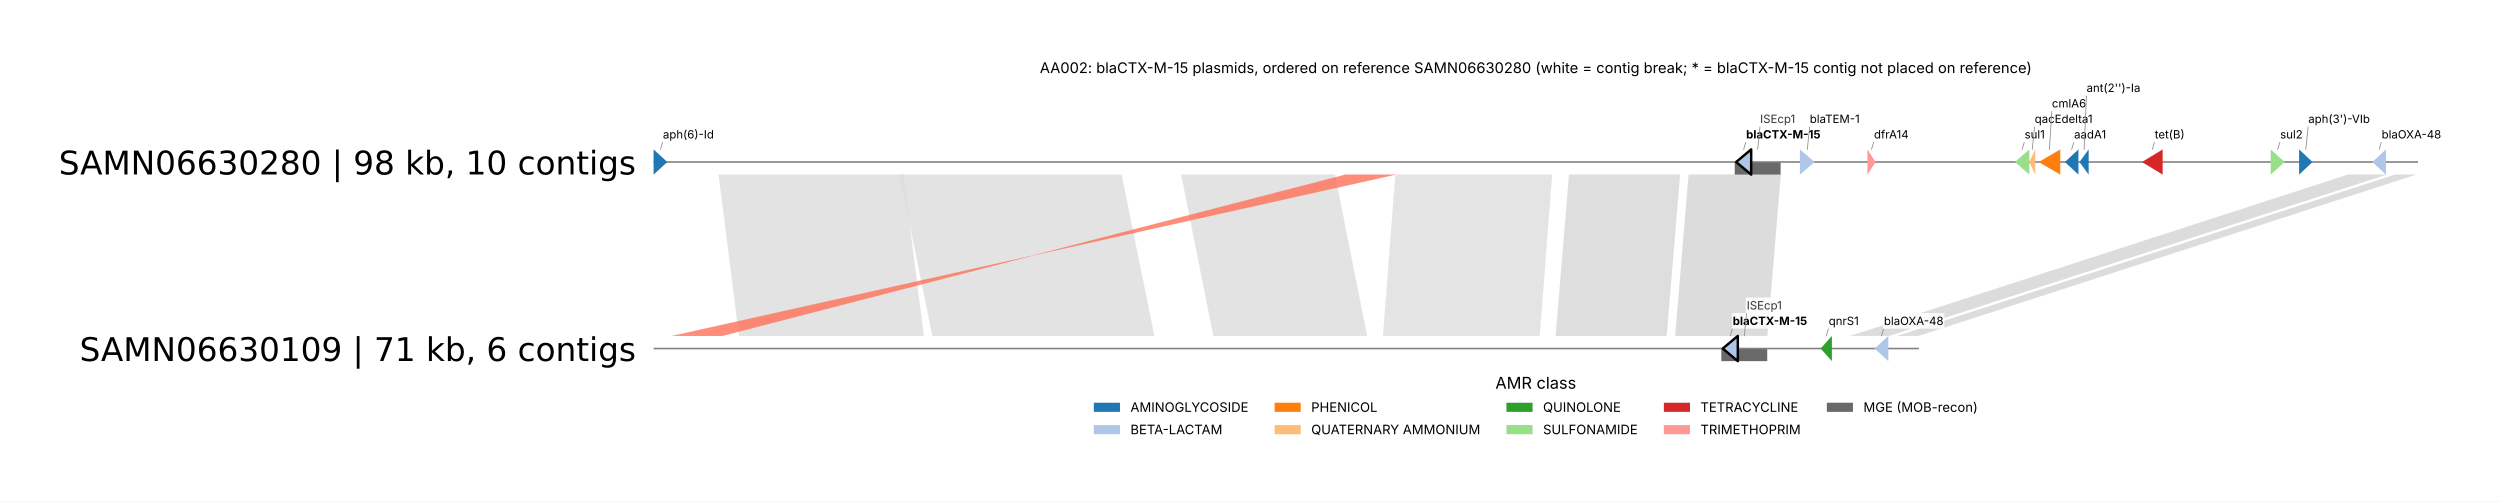
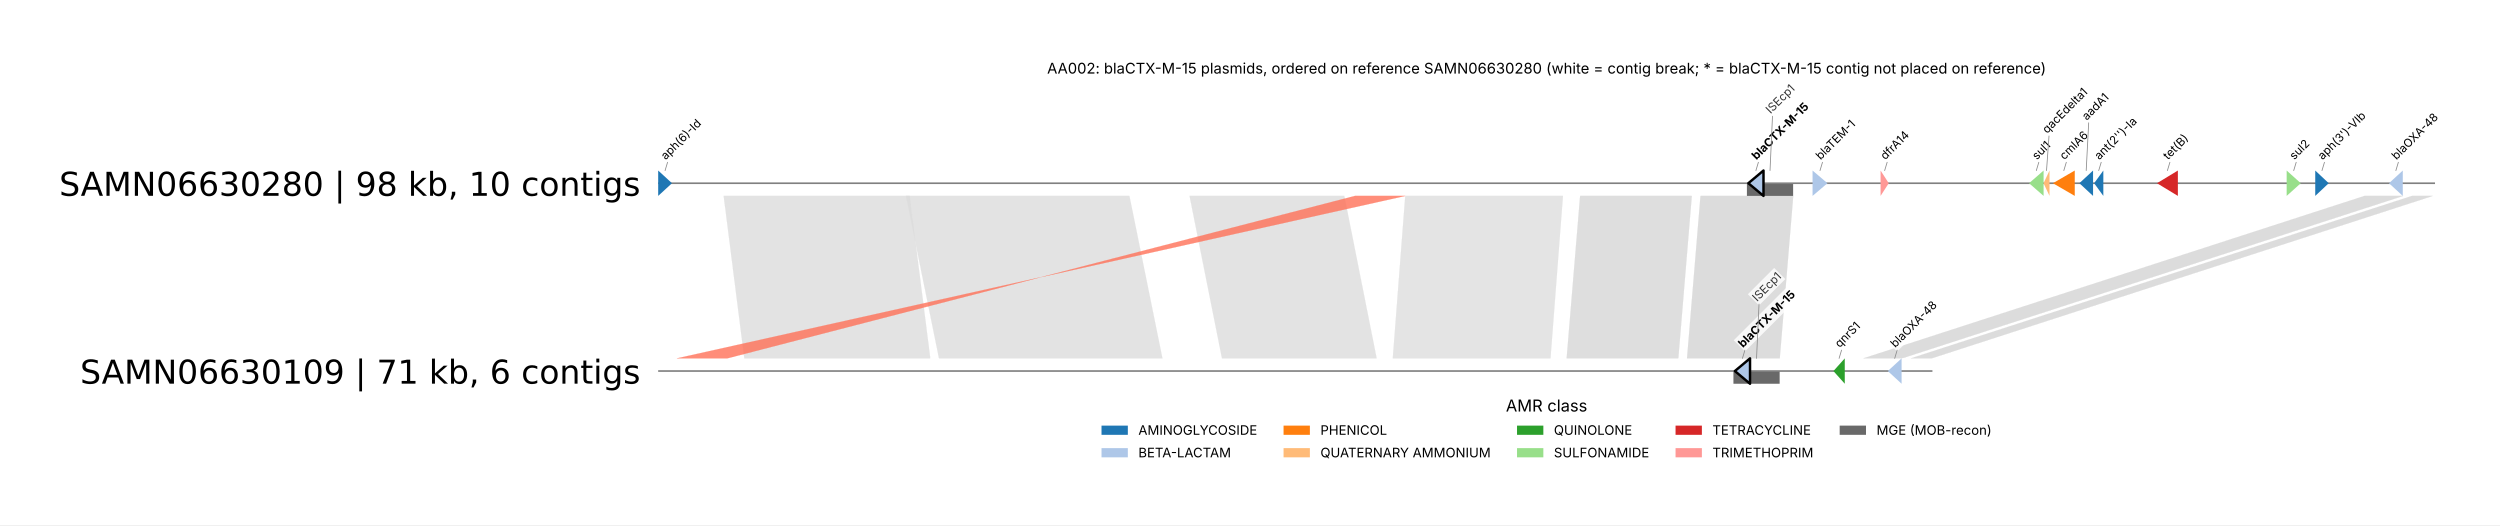
- <svg xmlns="http://www.w3.org/2000/svg" width="1530.222pt" height="306.91pt" viewBox="0 0 1530.222 306.91" version="1.1">
+ <svg xmlns="http://www.w3.org/2000/svg" width="1519.541pt" height="319.108pt" viewBox="0 0 1519.541 319.108" version="1.1">
  <defs>
    <style type="text/css">*{stroke-linejoin: round; stroke-linecap: butt}</style>
  </defs>
  <g id="figure_1">
    <g id="patch_1">
-       <path d="M 0 306.91  L 1530.222 306.91  L 1530.222 0  L 0 0  z " style="fill: #ffffff" />
+       <path d="M 0 319.108  L 1519.541 319.108  L 1519.541 0  L 0 0  z " style="fill: #ffffff" />
    </g>
    <g id="axes_1">
      <g id="patch_2">
-         <path d="M 400.044 205.623  L 1480.044 205.623  L 1480.044 106.88  L 400.044 106.88  L 400.044 205.623  z " style="fill: none" />
+         <path d="M 400.044 217.82  L 1480.044 217.82  L 1480.044 119.077  L 400.044 119.077  L 400.044 217.82  z " style="fill: none" />
      </g>
      <g id="PatchCollection_1">
-         <path d="M 570.735 205.623  L 706.532 205.623  L 686.474 106.88  L 550.646 106.88  L 570.735 205.623  " style="fill: #dcdcdc; fill-opacity: 0.8; stroke: #dcdcdc; stroke-opacity: 0.8; stroke-width: 0.1" />
-         <path d="M 452.407 205.623  L 565.441 205.623  L 552.897 106.88  L 439.863 106.88  L 452.407 205.623  " style="fill: #dcdcdc; fill-opacity: 0.8; stroke: #dcdcdc; stroke-opacity: 0.8; stroke-width: 0.1" />
-         <path d="M 846.555 205.623  L 942.406 205.623  L 949.983 106.88  L 854.143 106.88  L 846.555 205.623  " style="fill: #dddddd; fill-opacity: 0.8; stroke: #dddddd; stroke-opacity: 0.8; stroke-width: 0.1" />
-         <path d="M 742.737 205.623  L 836.749 205.623  L 817.092 106.88  L 723.028 106.88  L 742.737 205.623  " style="fill: #dcdcdc; fill-opacity: 0.8; stroke: #dcdcdc; stroke-opacity: 0.8; stroke-width: 0.1" />
-         <path d="M 952.234 205.623  L 1020.111 205.623  L 1028.301 106.88  L 960.424 106.88  L 952.234 205.623  " style="fill: #d5d5d5; fill-opacity: 0.8; stroke: #d5d5d5; stroke-opacity: 0.8; stroke-width: 0.1" />
-         <path d="M 1025.405 205.623  L 1081.764 205.623  L 1089.964 106.88  L 1033.595 106.88  L 1025.405 205.623  " style="fill: #d3d3d3; fill-opacity: 0.8; stroke: #d3d3d3; stroke-opacity: 0.8; stroke-width: 0.1" />
-         <path d="M 442.019 205.623  L 411.404 205.623  L 854.164 106.88  L 823.56 106.88  L 442.019 205.623  " style="fill: #ff7158; fill-opacity: 0.8; stroke: #ff7158; stroke-opacity: 0.8; stroke-width: 0.1" />
-         <path d="M 1132.521 205.623  L 1156.087 205.623  L 1460.715 106.88  L 1437.149 106.88  L 1132.521 205.623  " style="fill: #d3d3d3; fill-opacity: 0.8; stroke: #d3d3d3; stroke-opacity: 0.8; stroke-width: 0.1" />
-         <path d="M 1161.382 205.623  L 1174.063 205.623  L 1478.691 106.88  L 1466.01 106.88  L 1161.382 205.623  " style="fill: #d3d3d3; fill-opacity: 0.8; stroke: #d3d3d3; stroke-opacity: 0.8; stroke-width: 0.1" />
+         <path d="M 570.735 217.82  L 706.532 217.82  L 686.474 119.077  L 550.646 119.077  L 570.735 217.82  " style="fill: #dcdcdc; fill-opacity: 0.8; stroke: #dcdcdc; stroke-opacity: 0.8; stroke-width: 0.1" />
+         <path d="M 452.407 217.82  L 565.441 217.82  L 552.897 119.077  L 439.863 119.077  L 452.407 217.82  " style="fill: #dcdcdc; fill-opacity: 0.8; stroke: #dcdcdc; stroke-opacity: 0.8; stroke-width: 0.1" />
+         <path d="M 846.555 217.82  L 942.406 217.82  L 949.983 119.077  L 854.143 119.077  L 846.555 217.82  " style="fill: #dddddd; fill-opacity: 0.8; stroke: #dddddd; stroke-opacity: 0.8; stroke-width: 0.1" />
+         <path d="M 742.737 217.82  L 836.749 217.82  L 817.092 119.077  L 723.028 119.077  L 742.737 217.82  " style="fill: #dcdcdc; fill-opacity: 0.8; stroke: #dcdcdc; stroke-opacity: 0.8; stroke-width: 0.1" />
+         <path d="M 952.234 217.82  L 1020.111 217.82  L 1028.301 119.077  L 960.424 119.077  L 952.234 217.82  " style="fill: #d5d5d5; fill-opacity: 0.8; stroke: #d5d5d5; stroke-opacity: 0.8; stroke-width: 0.1" />
+         <path d="M 1025.405 217.82  L 1081.764 217.82  L 1089.964 119.077  L 1033.595 119.077  L 1025.405 217.82  " style="fill: #d3d3d3; fill-opacity: 0.8; stroke: #d3d3d3; stroke-opacity: 0.8; stroke-width: 0.1" />
+         <path d="M 442.019 217.82  L 411.404 217.82  L 854.164 119.077  L 823.56 119.077  L 442.019 217.82  " style="fill: #ff7158; fill-opacity: 0.8; stroke: #ff7158; stroke-opacity: 0.8; stroke-width: 0.1" />
+         <path d="M 1132.521 217.82  L 1156.087 217.82  L 1460.715 119.077  L 1437.149 119.077  L 1132.521 217.82  " style="fill: #d3d3d3; fill-opacity: 0.8; stroke: #d3d3d3; stroke-opacity: 0.8; stroke-width: 0.1" />
+         <path d="M 1161.382 217.82  L 1174.063 217.82  L 1478.691 119.077  L 1466.01 119.077  L 1161.382 217.82  " style="fill: #d3d3d3; fill-opacity: 0.8; stroke: #d3d3d3; stroke-opacity: 0.8; stroke-width: 0.1" />
      </g>
      <g id="matplotlib.axis_1" />
      <g id="matplotlib.axis_2" />
    </g>
    <g id="axes_2">
      <g id="patch_3">
-         <path d="M 400.044 106.88  L 1480.044 106.88  L 1480.044 91.451  L 400.044 91.451  L 400.044 106.88  z " style="fill: none" />
+         <path d="M 400.044 119.077  L 1480.044 119.077  L 1480.044 103.649  L 400.044 103.649  L 400.044 119.077  z " style="fill: none" />
      </g>
      <g id="PatchCollection_2">
-         <path d="M 817.092 99.166  L 822.376 99.166  L 822.376 91.451  L 817.092 91.451  z " style="fill: #ffffff" />
-         <path d="M 1028.301 99.166  L 1033.585 99.166  L 1033.585 91.451  L 1028.301 91.451  z " style="fill: #ffffff" />
-         <path d="M 1119.131 99.166  L 1124.415 99.166  L 1124.415 91.451  L 1119.131 91.451  z " style="fill: #ffffff" />
-         <path d="M 1209.909 99.166  L 1215.193 99.166  L 1215.193 91.451  L 1209.909 91.451  z " style="fill: #ffffff" />
-         <path d="M 1279.382 99.166  L 1284.666 99.166  L 1284.666 91.451  L 1279.382 91.451  z " style="fill: #ffffff" />
-         <path d="M 1346.044 99.166  L 1351.328 99.166  L 1351.328 91.451  L 1346.044 91.451  z " style="fill: #ffffff" />
-         <path d="M 1399.95 99.166  L 1405.234 99.166  L 1405.234 91.451  L 1399.95 91.451  z " style="fill: #ffffff" />
-         <path d="M 1431.854 99.166  L 1437.138 99.166  L 1437.138 91.451  L 1431.854 91.451  z " style="fill: #ffffff" />
-         <path d="M 1460.715 99.166  L 1465.999 99.166  L 1465.999 91.451  L 1460.715 91.451  z " style="fill: #ffffff" />
-         <path d="M 1061.801 106.88  L 1089.89 106.88  L 1089.89 99.166  L 1061.801 99.166  z " style="fill: #696969" />
+         <path d="M 817.092 111.363  L 822.376 111.363  L 822.376 103.649  L 817.092 103.649  z " style="fill: #ffffff" />
+         <path d="M 1028.301 111.363  L 1033.585 111.363  L 1033.585 103.649  L 1028.301 103.649  z " style="fill: #ffffff" />
+         <path d="M 1119.131 111.363  L 1124.415 111.363  L 1124.415 103.649  L 1119.131 103.649  z " style="fill: #ffffff" />
+         <path d="M 1209.909 111.363  L 1215.193 111.363  L 1215.193 103.649  L 1209.909 103.649  z " style="fill: #ffffff" />
+         <path d="M 1279.382 111.363  L 1284.666 111.363  L 1284.666 103.649  L 1279.382 103.649  z " style="fill: #ffffff" />
+         <path d="M 1346.044 111.363  L 1351.328 111.363  L 1351.328 103.649  L 1346.044 103.649  z " style="fill: #ffffff" />
+         <path d="M 1399.95 111.363  L 1405.234 111.363  L 1405.234 103.649  L 1399.95 103.649  z " style="fill: #ffffff" />
+         <path d="M 1431.854 111.363  L 1437.138 111.363  L 1437.138 103.649  L 1431.854 103.649  z " style="fill: #ffffff" />
+         <path d="M 1460.715 111.363  L 1465.999 111.363  L 1465.999 103.649  L 1460.715 103.649  z " style="fill: #ffffff" />
+         <path d="M 1061.801 119.077  L 1089.89 119.077  L 1089.89 111.363  L 1061.801 111.363  z " style="fill: #696969" />
      </g>
      <g id="matplotlib.axis_3" />
      <g id="matplotlib.axis_4" />
      <g id="line2d_1">
-         <path d="M 400.044 99.166  L 1480.044 99.166  " clip-path="url(#pddffaf7826)" style="fill: none; stroke: #808080; stroke-linecap: square" />
+         <path d="M 400.044 111.363  L 1480.044 111.363  " clip-path="url(#p8700ce488a)" style="fill: none; stroke: #808080; stroke-linecap: square" />
      </g>
      <g id="PatchCollection_3">
-         <path d="M 408.445 99.166  L 400.054 106.88  L 400.054 103.023  L 400.054 103.023  L 400.054 95.309  L 400.054 95.309  L 400.054 91.451  z " style="fill: #1f77b4" />
-         <path d="M 1062.668 99.166  L 1071.883 91.451  L 1071.883 95.309  L 1071.883 95.309  L 1071.883 103.023  L 1071.883 103.023  L 1071.883 106.88  z " style="fill: #aec7e8; stroke: #000000; stroke-width: 1.5" />
-         <path d="M 1110.762 99.166  L 1101.705 106.88  L 1101.705 103.023  L 1101.705 103.023  L 1101.705 95.309  L 1101.705 95.309  L 1101.705 91.451  z " style="fill: #aec7e8" />
-         <path d="M 1148.013 99.166  L 1143.046 106.88  L 1143.046 103.023  L 1143.046 103.023  L 1143.046 95.309  L 1143.046 95.309  L 1143.046 91.451  z " style="fill: #ff9896" />
-         <path d="M 1233.296 99.166  L 1242.13 91.451  L 1242.13 95.309  L 1242.13 95.309  L 1242.13 103.023  L 1242.13 103.023  L 1242.13 106.88  z " style="fill: #98df8a" />
-         <path d="M 1242.099 99.166  L 1245.734 91.451  L 1245.734 95.309  L 1245.734 95.309  L 1245.734 103.023  L 1245.734 103.023  L 1245.734 106.88  z " style="fill: #ffbb78" />
-         <path d="M 1247.795 99.166  L 1261.068 91.451  L 1261.068 95.309  L 1261.068 95.309  L 1261.068 103.023  L 1261.068 103.023  L 1261.068 106.88  z " style="fill: #ff7f0e" />
-         <path d="M 1263.868 99.166  L 1272.196 91.451  L 1272.196 95.309  L 1272.196 95.309  L 1272.196 103.023  L 1272.196 103.023  L 1272.196 106.88  z " style="fill: #1f77b4" />
-         <path d="M 1272.84 99.166  L 1278.441 91.451  L 1278.441 95.309  L 1278.441 95.309  L 1278.441 103.023  L 1278.441 103.023  L 1278.441 106.88  z " style="fill: #1f77b4" />
-         <path d="M 1311.043 99.166  L 1323.746 91.451  L 1323.746 95.309  L 1323.746 95.309  L 1323.746 103.023  L 1323.746 103.023  L 1323.746 106.88  z " style="fill: #d62728" />
-         <path d="M 1398.45 99.166  L 1389.869 106.88  L 1389.869 103.023  L 1389.869 103.023  L 1389.869 95.309  L 1389.869 95.309  L 1389.869 91.451  z " style="fill: #98df8a" />
-         <path d="M 1415.443 99.166  L 1407.242 106.88  L 1407.242 103.023  L 1407.242 103.023  L 1407.242 95.309  L 1407.242 95.309  L 1407.242 91.451  z " style="fill: #1f77b4" />
-         <path d="M 1452.06 99.166  L 1460.451 91.451  L 1460.451 95.309  L 1460.451 95.309  L 1460.451 103.023  L 1460.451 103.023  L 1460.451 106.88  z " style="fill: #aec7e8" />
+         <path d="M 408.445 111.363  L 400.054 119.077  L 400.054 115.22  L 400.054 115.22  L 400.054 107.506  L 400.054 107.506  L 400.054 103.649  z " style="fill: #1f77b4" />
+         <path d="M 1062.668 111.363  L 1071.883 103.649  L 1071.883 107.506  L 1071.883 107.506  L 1071.883 115.22  L 1071.883 115.22  L 1071.883 119.077  z " style="fill: #aec7e8; stroke: #000000; stroke-width: 1.5" />
+         <path d="M 1110.762 111.363  L 1101.705 119.077  L 1101.705 115.22  L 1101.705 115.22  L 1101.705 107.506  L 1101.705 107.506  L 1101.705 103.649  z " style="fill: #aec7e8" />
+         <path d="M 1148.013 111.363  L 1143.046 119.077  L 1143.046 115.22  L 1143.046 115.22  L 1143.046 107.506  L 1143.046 107.506  L 1143.046 103.649  z " style="fill: #ff9896" />
+         <path d="M 1233.296 111.363  L 1242.13 103.649  L 1242.13 107.506  L 1242.13 107.506  L 1242.13 115.22  L 1242.13 115.22  L 1242.13 119.077  z " style="fill: #98df8a" />
+         <path d="M 1242.099 111.363  L 1245.734 103.649  L 1245.734 107.506  L 1245.734 107.506  L 1245.734 115.22  L 1245.734 115.22  L 1245.734 119.077  z " style="fill: #ffbb78" />
+         <path d="M 1247.795 111.363  L 1261.068 103.649  L 1261.068 107.506  L 1261.068 107.506  L 1261.068 115.22  L 1261.068 115.22  L 1261.068 119.077  z " style="fill: #ff7f0e" />
+         <path d="M 1263.868 111.363  L 1272.196 103.649  L 1272.196 107.506  L 1272.196 107.506  L 1272.196 115.22  L 1272.196 115.22  L 1272.196 119.077  z " style="fill: #1f77b4" />
+         <path d="M 1272.84 111.363  L 1278.441 103.649  L 1278.441 107.506  L 1278.441 107.506  L 1278.441 115.22  L 1278.441 115.22  L 1278.441 119.077  z " style="fill: #1f77b4" />
+         <path d="M 1311.043 111.363  L 1323.746 103.649  L 1323.746 107.506  L 1323.746 107.506  L 1323.746 115.22  L 1323.746 115.22  L 1323.746 119.077  z " style="fill: #d62728" />
+         <path d="M 1398.45 111.363  L 1389.869 119.077  L 1389.869 115.22  L 1389.869 115.22  L 1389.869 107.506  L 1389.869 107.506  L 1389.869 103.649  z " style="fill: #98df8a" />
+         <path d="M 1415.443 111.363  L 1407.242 119.077  L 1407.242 115.22  L 1407.242 115.22  L 1407.242 107.506  L 1407.242 107.506  L 1407.242 103.649  z " style="fill: #1f77b4" />
+         <path d="M 1452.06 111.363  L 1460.451 103.649  L 1460.451 107.506  L 1460.451 107.506  L 1460.451 115.22  L 1460.451 115.22  L 1460.451 119.077  z " style="fill: #aec7e8" />
      </g>
      <g id="text_1">
-         <text style="font-size: 20px; font-family: 'DejaVu Sans', 'Bitstream Vera Sans', 'Computer Modern Sans Serif', 'Lucida Grande', 'Verdana', 'Geneva', 'Lucid', 'Arial', 'Helvetica', 'Avant Garde', sans-serif; text-anchor: end" x="389.244" y="106.808" transform="rotate(-0 389.2437 106.8078)">SAMN06630280 | 98 kb, 10 contigs</text>
-       </g>
-       <g id="patch_4">
-         <path d="M 405.582 87.01  Q 404.916 89.231 404.25 91.451  " style="fill: none; stroke: #8c8c8c; stroke-width: 0.5; stroke-linecap: round" />
+         <text style="font-size: 20px; font-family: 'DejaVu Sans', 'Bitstream Vera Sans', 'Computer Modern Sans Serif', 'Lucida Grande', 'Verdana', 'Geneva', 'Lucid', 'Arial', 'Helvetica', 'Avant Garde', sans-serif; text-anchor: end" x="389.244" y="119.005" transform="rotate(-0 389.2437 119.0052)">SAMN06630280 | 98 kb, 10 contigs</text>
      </g>
      <g id="text_2">
-         <g id="patch_5">
-           <path d="M 405.19 87.011  L 437.499 87.011  L 437.499 77.422  L 405.19 77.422  z " style="fill: #ffffff; opacity: 0.85" />
-         </g>
-         <text style="font-size: 7px; font-family: 'Inter', 'DejaVu Sans', 'Bitstream Vera Sans', 'Computer Modern Sans Serif', 'Lucida Grande', 'Verdana', 'Geneva', 'Lucid', 'Arial', 'Helvetica', 'Avant Garde', sans-serif; text-anchor: start" x="405.75" y="84.763" transform="rotate(-0 405.7497 84.7629)">aph(6)-Id</text>
-       </g>
-       <g id="patch_6">
-         <path d="M 1068.607 87.01  Q 1067.941 89.231 1067.275 91.451  " style="fill: none; stroke: #8c8c8c; stroke-width: 0.5; stroke-linecap: round" />
+         <g id="patch_4">
+           <path d="M 405.75 99.441  L 428.596 76.594  L 421.815 69.814  L 398.969 92.66  z " style="fill: #ffffff; opacity: 0.8" />
+         </g>
+         <text style="font-size: 7px; font-family: 'Inter', 'DejaVu Sans', 'Bitstream Vera Sans', 'Computer Modern Sans Serif', 'Lucida Grande', 'Verdana', 'Geneva', 'Lucid', 'Arial', 'Helvetica', 'Avant Garde', sans-serif; text-anchor: start" x="404.556" y="97.455" transform="rotate(-45 404.5558 97.45476)">aph(6)-Id</text>
+       </g>
+       <g id="patch_5">
+         <path d="M 405.75 98.649  Q 405 101.149 404.25 103.649  " style="fill: none; stroke: #8c8c8c; stroke-width: 0.5; stroke-linecap: round" />
      </g>
      <g id="text_3">
-         <g id="patch_7">
-           <path d="M 1068.215 87.011  L 1115.01 87.011  L 1115.01 77.422  L 1068.215 77.422  z " style="fill: #ffffff; opacity: 0.85" />
-         </g>
-         <text style="font-weight: 700; font-size: 7px; font-family: 'Inter', 'DejaVu Sans', 'Bitstream Vera Sans', 'Computer Modern Sans Serif', 'Lucida Grande', 'Verdana', 'Geneva', 'Lucid', 'Arial', 'Helvetica', 'Avant Garde', sans-serif; text-anchor: start" x="1068.775" y="84.763" transform="rotate(-0 1068.775 84.7629)">blaCTX-M-15</text>
-       </g>
-       <g id="patch_8">
-         <path d="M 1077.287 77.514  Q 1076.566 84.483 1075.846 91.451  " style="fill: none; stroke: #8c8c8c; stroke-width: 0.5; stroke-linecap: round" />
+         <g id="patch_6">
+           <path d="M 1068.775 99.441  L 1101.864 66.352  L 1095.083 59.571  L 1061.994 92.66  z " style="fill: #ffffff; opacity: 0.8" />
+         </g>
+         <text style="font-weight: 700; font-size: 7px; font-family: 'Inter', 'DejaVu Sans', 'Bitstream Vera Sans', 'Computer Modern Sans Serif', 'Lucida Grande', 'Verdana', 'Geneva', 'Lucid', 'Arial', 'Helvetica', 'Avant Garde', sans-serif; text-anchor: start" x="1067.581" y="97.455" transform="rotate(-45 1067.581 97.45476)">blaCTX-M-15</text>
+       </g>
+       <g id="patch_7">
+         <path d="M 1068.775 98.649  Q 1068.025 101.149 1067.275 103.649  " style="fill: none; stroke: #8c8c8c; stroke-width: 0.5; stroke-linecap: round" />
      </g>
      <g id="text_4">
-         <g id="patch_9">
-           <path d="M 1076.786 77.511  L 1099.38 77.511  L 1099.38 67.922  L 1076.786 67.922  z " style="fill: #ffffff; opacity: 0.85" />
-         </g>
-         <text style="font-size: 7px; font-family: 'Inter', 'DejaVu Sans', 'Bitstream Vera Sans', 'Computer Modern Sans Serif', 'Lucida Grande', 'Verdana', 'Geneva', 'Lucid', 'Arial', 'Helvetica', 'Avant Garde', sans-serif; text-anchor: start; fill: #333333" x="1077.346" y="75.263" transform="rotate(-0 1077.346 75.2629)">ISEcp1</text>
-       </g>
-       <g id="patch_10">
-         <path d="M 1107.675 77.514  Q 1106.954 84.483 1106.233 91.451  " style="fill: none; stroke: #8c8c8c; stroke-width: 0.5; stroke-linecap: round" />
+         <g id="patch_8">
+           <path d="M 1077.346 71.441  L 1093.322 55.464  L 1086.541 48.683  L 1070.565 64.66  z " style="fill: #ffffff; opacity: 0.8" />
+         </g>
+         <text style="font-size: 7px; font-family: 'Inter', 'DejaVu Sans', 'Bitstream Vera Sans', 'Computer Modern Sans Serif', 'Lucida Grande', 'Verdana', 'Geneva', 'Lucid', 'Arial', 'Helvetica', 'Avant Garde', sans-serif; text-anchor: start; fill: #333333" x="1076.152" y="69.455" transform="rotate(-45 1076.152 69.45476)">ISEcp1</text>
+       </g>
+       <g id="patch_9">
+         <path d="M 1077.346 70.649  Q 1076.596 87.149 1075.846 103.649  " style="fill: none; stroke: #8c8c8c; stroke-width: 0.5; stroke-linecap: round" />
      </g>
      <g id="text_5">
-         <g id="patch_11">
-           <path d="M 1107.173 77.511  L 1138.844 77.511  L 1138.844 67.922  L 1107.173 67.922  z " style="fill: #ffffff; opacity: 0.85" />
-         </g>
-         <text style="font-size: 7px; font-family: 'Inter', 'DejaVu Sans', 'Bitstream Vera Sans', 'Computer Modern Sans Serif', 'Lucida Grande', 'Verdana', 'Geneva', 'Lucid', 'Arial', 'Helvetica', 'Avant Garde', sans-serif; text-anchor: start" x="1107.733" y="75.263" transform="rotate(-0 1107.733 75.2629)">blaTEM-1</text>
-       </g>
-       <g id="patch_12">
-         <path d="M 1146.862 87.01  Q 1146.196 89.231 1145.53 91.451  " style="fill: none; stroke: #8c8c8c; stroke-width: 0.5; stroke-linecap: round" />
+         <g id="patch_10">
+           <path d="M 1107.733 99.441  L 1130.128 77.046  L 1123.347 70.265  L 1100.952 92.66  z " style="fill: #ffffff; opacity: 0.8" />
+         </g>
+         <text style="font-size: 7px; font-family: 'Inter', 'DejaVu Sans', 'Bitstream Vera Sans', 'Computer Modern Sans Serif', 'Lucida Grande', 'Verdana', 'Geneva', 'Lucid', 'Arial', 'Helvetica', 'Avant Garde', sans-serif; text-anchor: start" x="1106.539" y="97.455" transform="rotate(-45 1106.539 97.45476)">blaTEM-1</text>
+       </g>
+       <g id="patch_11">
+         <path d="M 1107.733 98.649  Q 1106.983 101.149 1106.233 103.649  " style="fill: none; stroke: #8c8c8c; stroke-width: 0.5; stroke-linecap: round" />
      </g>
      <g id="text_6">
-         <g id="patch_13">
-           <path d="M 1146.47 87.011  L 1168.788 87.011  L 1168.788 77.422  L 1146.47 77.422  z " style="fill: #ffffff; opacity: 0.85" />
-         </g>
-         <text style="font-size: 7px; font-family: 'Inter', 'DejaVu Sans', 'Bitstream Vera Sans', 'Computer Modern Sans Serif', 'Lucida Grande', 'Verdana', 'Geneva', 'Lucid', 'Arial', 'Helvetica', 'Avant Garde', sans-serif; text-anchor: start" x="1147.03" y="84.763" transform="rotate(-0 1147.03 84.7629)">dfrA14</text>
-       </g>
-       <g id="patch_14">
-         <path d="M 1239.045 87.01  Q 1238.379 89.231 1237.713 91.451  " style="fill: none; stroke: #8c8c8c; stroke-width: 0.5; stroke-linecap: round" />
+         <g id="patch_12">
+           <path d="M 1147.03 99.441  L 1162.811 83.659  L 1156.03 76.879  L 1140.249 92.66  z " style="fill: #ffffff; opacity: 0.8" />
+         </g>
+         <text style="font-size: 7px; font-family: 'Inter', 'DejaVu Sans', 'Bitstream Vera Sans', 'Computer Modern Sans Serif', 'Lucida Grande', 'Verdana', 'Geneva', 'Lucid', 'Arial', 'Helvetica', 'Avant Garde', sans-serif; text-anchor: start" x="1145.836" y="97.455" transform="rotate(-45 1145.836 97.45476)">dfrA14</text>
+       </g>
+       <g id="patch_13">
+         <path d="M 1147.03 98.649  Q 1146.28 101.149 1145.53 103.649  " style="fill: none; stroke: #8c8c8c; stroke-width: 0.5; stroke-linecap: round" />
      </g>
      <g id="text_7">
-         <g id="patch_15">
-           <path d="M 1238.653 87.011  L 1252.149 87.011  L 1252.149 77.422  L 1238.653 77.422  z " style="fill: #ffffff; opacity: 0.85" />
-         </g>
-         <text style="font-size: 7px; font-family: 'Inter', 'DejaVu Sans', 'Bitstream Vera Sans', 'Computer Modern Sans Serif', 'Lucida Grande', 'Verdana', 'Geneva', 'Lucid', 'Arial', 'Helvetica', 'Avant Garde', sans-serif; text-anchor: start" x="1239.213" y="84.763" transform="rotate(-0 1239.213 84.7629)">sul1</text>
-       </g>
-       <g id="patch_16">
-         <path d="M 1245.358 77.514  Q 1244.637 84.483 1243.916 91.451  " style="fill: none; stroke: #8c8c8c; stroke-width: 0.5; stroke-linecap: round" />
+         <g id="patch_14">
+           <path d="M 1239.213 99.441  L 1248.756 89.898  L 1241.975 83.117  L 1232.432 92.66  z " style="fill: #ffffff; opacity: 0.8" />
+         </g>
+         <text style="font-size: 7px; font-family: 'Inter', 'DejaVu Sans', 'Bitstream Vera Sans', 'Computer Modern Sans Serif', 'Lucida Grande', 'Verdana', 'Geneva', 'Lucid', 'Arial', 'Helvetica', 'Avant Garde', sans-serif; text-anchor: start" x="1238.019" y="97.455" transform="rotate(-45 1238.019 97.45476)">sul1</text>
+       </g>
+       <g id="patch_15">
+         <path d="M 1239.213 98.649  Q 1238.463 101.149 1237.713 103.649  " style="fill: none; stroke: #8c8c8c; stroke-width: 0.5; stroke-linecap: round" />
      </g>
      <g id="text_8">
-         <g id="patch_17">
-           <path d="M 1244.856 77.511  L 1281.391 77.511  L 1281.391 67.922  L 1244.856 67.922  z " style="fill: #ffffff; opacity: 0.85" />
-         </g>
-         <text style="font-size: 7px; font-family: 'Inter', 'DejaVu Sans', 'Bitstream Vera Sans', 'Computer Modern Sans Serif', 'Lucida Grande', 'Verdana', 'Geneva', 'Lucid', 'Arial', 'Helvetica', 'Avant Garde', sans-serif; text-anchor: start" x="1245.416" y="75.263" transform="rotate(-0 1245.416 75.2629)">qacEdelta1</text>
-       </g>
-       <g id="patch_18">
-         <path d="M 1255.896 68.011  Q 1255.164 79.731 1254.431 91.451  " style="fill: none; stroke: #8c8c8c; stroke-width: 0.5; stroke-linecap: round" />
+         <g id="patch_16">
+           <path d="M 1245.416 83.441  L 1271.25 57.607  L 1264.469 50.826  L 1238.635 76.66  z " style="fill: #ffffff; opacity: 0.8" />
+         </g>
+         <text style="font-size: 7px; font-family: 'Inter', 'DejaVu Sans', 'Bitstream Vera Sans', 'Computer Modern Sans Serif', 'Lucida Grande', 'Verdana', 'Geneva', 'Lucid', 'Arial', 'Helvetica', 'Avant Garde', sans-serif; text-anchor: start" x="1244.222" y="81.455" transform="rotate(-45 1244.222 81.45476)">qacEdelta1</text>
+       </g>
+       <g id="patch_17">
+         <path d="M 1245.416 82.649  Q 1244.666 93.149 1243.916 103.649  " style="fill: none; stroke: #8c8c8c; stroke-width: 0.5; stroke-linecap: round" />
      </g>
      <g id="text_9">
-         <g id="patch_19">
-           <path d="M 1255.371 68.011  L 1277.488 68.011  L 1277.488 58.422  L 1255.371 58.422  z " style="fill: #ffffff; opacity: 0.85" />
-         </g>
-         <text style="font-size: 7px; font-family: 'Inter', 'DejaVu Sans', 'Bitstream Vera Sans', 'Computer Modern Sans Serif', 'Lucida Grande', 'Verdana', 'Geneva', 'Lucid', 'Arial', 'Helvetica', 'Avant Garde', sans-serif; text-anchor: start" x="1255.931" y="65.763" transform="rotate(-0 1255.931 65.7629)">cmlA6</text>
-       </g>
-       <g id="patch_20">
-         <path d="M 1269.364 87.01  Q 1268.698 89.231 1268.032 91.451  " style="fill: none; stroke: #8c8c8c; stroke-width: 0.5; stroke-linecap: round" />
+         <g id="patch_18">
+           <path d="M 1255.931 99.441  L 1271.57 83.802  L 1264.789 77.021  L 1249.15 92.66  z " style="fill: #ffffff; opacity: 0.8" />
+         </g>
+         <text style="font-size: 7px; font-family: 'Inter', 'DejaVu Sans', 'Bitstream Vera Sans', 'Computer Modern Sans Serif', 'Lucida Grande', 'Verdana', 'Geneva', 'Lucid', 'Arial', 'Helvetica', 'Avant Garde', sans-serif; text-anchor: start" x="1254.737" y="97.455" transform="rotate(-45 1254.737 97.45476)">cmlA6</text>
+       </g>
+       <g id="patch_19">
+         <path d="M 1255.931 98.649  Q 1255.181 101.149 1254.431 103.649  " style="fill: none; stroke: #8c8c8c; stroke-width: 0.5; stroke-linecap: round" />
      </g>
      <g id="text_10">
-         <g id="patch_21">
-           <path d="M 1268.972 87.011  L 1289.681 87.011  L 1289.681 77.422  L 1268.972 77.422  z " style="fill: #ffffff; opacity: 0.85" />
-         </g>
-         <text style="font-size: 7px; font-family: 'Inter', 'DejaVu Sans', 'Bitstream Vera Sans', 'Computer Modern Sans Serif', 'Lucida Grande', 'Verdana', 'Geneva', 'Lucid', 'Arial', 'Helvetica', 'Avant Garde', sans-serif; text-anchor: start" x="1269.532" y="84.763" transform="rotate(-0 1269.532 84.7629)">aadA1</text>
-       </g>
-       <g id="patch_22">
-         <path d="M 1277.116 58.512  Q 1276.378 74.981 1275.641 91.451  " style="fill: none; stroke: #8c8c8c; stroke-width: 0.5; stroke-linecap: round" />
+         <g id="patch_20">
+           <path d="M 1269.532 75.441  L 1284.176 60.797  L 1277.395 54.016  L 1262.751 68.66  z " style="fill: #ffffff; opacity: 0.8" />
+         </g>
+         <text style="font-size: 7px; font-family: 'Inter', 'DejaVu Sans', 'Bitstream Vera Sans', 'Computer Modern Sans Serif', 'Lucida Grande', 'Verdana', 'Geneva', 'Lucid', 'Arial', 'Helvetica', 'Avant Garde', sans-serif; text-anchor: start" x="1268.338" y="73.455" transform="rotate(-45 1268.338 73.45476)">aadA1</text>
+       </g>
+       <g id="patch_21">
+         <path d="M 1269.532 74.649  Q 1268.782 89.149 1268.032 103.649  " style="fill: none; stroke: #8c8c8c; stroke-width: 0.5; stroke-linecap: round" />
      </g>
      <g id="text_11">
-         <g id="patch_23">
-           <path d="M 1276.581 58.511  L 1310.661 58.511  L 1310.661 48.922  L 1276.581 48.922  z " style="fill: #ffffff; opacity: 0.85" />
-         </g>
-         <text style="font-size: 7px; font-family: 'Inter', 'DejaVu Sans', 'Bitstream Vera Sans', 'Computer Modern Sans Serif', 'Lucida Grande', 'Verdana', 'Geneva', 'Lucid', 'Arial', 'Helvetica', 'Avant Garde', sans-serif; text-anchor: start" x="1277.141" y="56.263" transform="rotate(-0 1277.141 56.2629)">ant(2'')-Ia</text>
-       </g>
-       <g id="patch_24">
-         <path d="M 1318.727 87.01  Q 1318.06 89.231 1317.394 91.451  " style="fill: none; stroke: #8c8c8c; stroke-width: 0.5; stroke-linecap: round" />
+         <g id="patch_22">
+           <path d="M 1277.141 99.441  L 1301.239 75.342  L 1294.458 68.561  L 1270.36 92.66  z " style="fill: #ffffff; opacity: 0.8" />
+         </g>
+         <text style="font-size: 7px; font-family: 'Inter', 'DejaVu Sans', 'Bitstream Vera Sans', 'Computer Modern Sans Serif', 'Lucida Grande', 'Verdana', 'Geneva', 'Lucid', 'Arial', 'Helvetica', 'Avant Garde', sans-serif; text-anchor: start" x="1275.947" y="97.455" transform="rotate(-45 1275.947 97.45476)">ant(2'')-Ia</text>
+       </g>
+       <g id="patch_23">
+         <path d="M 1277.141 98.649  Q 1276.391 101.149 1275.641 103.649  " style="fill: none; stroke: #8c8c8c; stroke-width: 0.5; stroke-linecap: round" />
      </g>
      <g id="text_12">
-         <g id="patch_25">
-           <path d="M 1318.334 87.011  L 1337.734 87.011  L 1337.734 77.422  L 1318.334 77.422  z " style="fill: #ffffff; opacity: 0.85" />
-         </g>
-         <text style="font-size: 7px; font-family: 'Inter', 'DejaVu Sans', 'Bitstream Vera Sans', 'Computer Modern Sans Serif', 'Lucida Grande', 'Verdana', 'Geneva', 'Lucid', 'Arial', 'Helvetica', 'Avant Garde', sans-serif; text-anchor: start" x="1318.894" y="84.763" transform="rotate(-0 1318.894 84.7629)">tet(B)</text>
-       </g>
-       <g id="patch_26">
-         <path d="M 1395.491 87.01  Q 1394.825 89.231 1394.159 91.451  " style="fill: none; stroke: #8c8c8c; stroke-width: 0.5; stroke-linecap: round" />
+         <g id="patch_24">
+           <path d="M 1318.894 99.441  L 1332.612 85.723  L 1325.831 78.942  L 1312.113 92.66  z " style="fill: #ffffff; opacity: 0.8" />
+         </g>
+         <text style="font-size: 7px; font-family: 'Inter', 'DejaVu Sans', 'Bitstream Vera Sans', 'Computer Modern Sans Serif', 'Lucida Grande', 'Verdana', 'Geneva', 'Lucid', 'Arial', 'Helvetica', 'Avant Garde', sans-serif; text-anchor: start" x="1317.7" y="97.455" transform="rotate(-45 1317.7 97.45476)">tet(B)</text>
+       </g>
+       <g id="patch_25">
+         <path d="M 1318.894 98.649  Q 1318.144 101.149 1317.394 103.649  " style="fill: none; stroke: #8c8c8c; stroke-width: 0.5; stroke-linecap: round" />
      </g>
      <g id="text_13">
-         <g id="patch_27">
-           <path d="M 1395.099 87.011  L 1410.017 87.011  L 1410.017 77.422  L 1395.099 77.422  z " style="fill: #ffffff; opacity: 0.85" />
-         </g>
-         <text style="font-size: 7px; font-family: 'Inter', 'DejaVu Sans', 'Bitstream Vera Sans', 'Computer Modern Sans Serif', 'Lucida Grande', 'Verdana', 'Geneva', 'Lucid', 'Arial', 'Helvetica', 'Avant Garde', sans-serif; text-anchor: start" x="1395.659" y="84.763" transform="rotate(-0 1395.659 84.7629)">sul2</text>
-       </g>
-       <g id="patch_28">
-         <path d="M 1412.784 77.514  Q 1412.063 84.483 1411.342 91.451  " style="fill: none; stroke: #8c8c8c; stroke-width: 0.5; stroke-linecap: round" />
+         <g id="patch_26">
+           <path d="M 1395.659 99.441  L 1406.207 88.892  L 1399.426 82.111  L 1388.878 92.66  z " style="fill: #ffffff; opacity: 0.8" />
+         </g>
+         <text style="font-size: 7px; font-family: 'Inter', 'DejaVu Sans', 'Bitstream Vera Sans', 'Computer Modern Sans Serif', 'Lucida Grande', 'Verdana', 'Geneva', 'Lucid', 'Arial', 'Helvetica', 'Avant Garde', sans-serif; text-anchor: start" x="1394.465" y="97.455" transform="rotate(-45 1394.465 97.45476)">sul2</text>
+       </g>
+       <g id="patch_27">
+         <path d="M 1395.659 98.649  Q 1394.909 101.149 1394.159 103.649  " style="fill: none; stroke: #8c8c8c; stroke-width: 0.5; stroke-linecap: round" />
      </g>
      <g id="text_14">
-         <g id="patch_29">
-           <path d="M 1412.282 77.511  L 1451.148 77.511  L 1451.148 67.922  L 1412.282 67.922  z " style="fill: #ffffff; opacity: 0.85" />
-         </g>
-         <text style="font-size: 7px; font-family: 'Inter', 'DejaVu Sans', 'Bitstream Vera Sans', 'Computer Modern Sans Serif', 'Lucida Grande', 'Verdana', 'Geneva', 'Lucid', 'Arial', 'Helvetica', 'Avant Garde', sans-serif; text-anchor: start" x="1412.842" y="75.263" transform="rotate(-0 1412.842 75.2629)">aph(3')-VIb</text>
-       </g>
-       <g id="patch_30">
-         <path d="M 1457.588 87.01  Q 1456.922 89.231 1456.256 91.451  " style="fill: none; stroke: #8c8c8c; stroke-width: 0.5; stroke-linecap: round" />
+         <g id="patch_28">
+           <path d="M 1412.842 99.441  L 1440.324 71.959  L 1433.543 65.178  L 1406.061 92.66  z " style="fill: #ffffff; opacity: 0.8" />
+         </g>
+         <text style="font-size: 7px; font-family: 'Inter', 'DejaVu Sans', 'Bitstream Vera Sans', 'Computer Modern Sans Serif', 'Lucida Grande', 'Verdana', 'Geneva', 'Lucid', 'Arial', 'Helvetica', 'Avant Garde', sans-serif; text-anchor: start" x="1411.648" y="97.455" transform="rotate(-45 1411.648 97.45476)">aph(3')-VIb</text>
+       </g>
+       <g id="patch_29">
+         <path d="M 1412.842 98.649  Q 1412.092 101.149 1411.342 103.649  " style="fill: none; stroke: #8c8c8c; stroke-width: 0.5; stroke-linecap: round" />
      </g>
      <g id="text_15">
-         <g id="patch_31">
-           <path d="M 1457.196 87.011  L 1494.782 87.011  L 1494.782 77.422  L 1457.196 77.422  z " style="fill: #ffffff; opacity: 0.85" />
-         </g>
-         <text style="font-size: 7px; font-family: 'Inter', 'DejaVu Sans', 'Bitstream Vera Sans', 'Computer Modern Sans Serif', 'Lucida Grande', 'Verdana', 'Geneva', 'Lucid', 'Arial', 'Helvetica', 'Avant Garde', sans-serif; text-anchor: start" x="1457.756" y="84.763" transform="rotate(-0 1457.756 84.7629)">blaOXA-48</text>
+         <g id="patch_30">
+           <path d="M 1457.756 99.441  L 1484.333 72.863  L 1477.552 66.082  L 1450.975 92.66  z " style="fill: #ffffff; opacity: 0.8" />
+         </g>
+         <text style="font-size: 7px; font-family: 'Inter', 'DejaVu Sans', 'Bitstream Vera Sans', 'Computer Modern Sans Serif', 'Lucida Grande', 'Verdana', 'Geneva', 'Lucid', 'Arial', 'Helvetica', 'Avant Garde', sans-serif; text-anchor: start" x="1456.562" y="97.455" transform="rotate(-45 1456.562 97.45476)">blaOXA-48</text>
+       </g>
+       <g id="patch_31">
+         <path d="M 1457.756 98.649  Q 1457.006 101.149 1456.256 103.649  " style="fill: none; stroke: #8c8c8c; stroke-width: 0.5; stroke-linecap: round" />
      </g>
    </g>
    <g id="axes_3">
      <g id="patch_32">
-         <path d="M 400.044 221.051  L 1480.044 221.051  L 1480.044 205.623  L 400.044 205.623  L 400.044 221.051  z " style="fill: none" />
+         <path d="M 400.044 233.249  L 1480.044 233.249  L 1480.044 217.82  L 400.044 217.82  L 400.044 233.249  z " style="fill: none" />
      </g>
      <g id="PatchCollection_4">
-         <path d="M 565.441 213.337  L 570.725 213.337  L 570.725 205.623  L 565.441 205.623  z " style="fill: #ffffff" />
-         <path d="M 836.749 213.337  L 842.032 213.337  L 842.032 205.623  L 836.749 205.623  z " style="fill: #ffffff" />
-         <path d="M 1020.111 213.337  L 1025.395 213.337  L 1025.395 205.623  L 1020.111 205.623  z " style="fill: #ffffff" />
-         <path d="M 1127.226 213.337  L 1132.51 213.337  L 1132.51 205.623  L 1127.226 205.623  z " style="fill: #ffffff" />
-         <path d="M 1156.087 213.337  L 1161.371 213.337  L 1161.371 205.623  L 1156.087 205.623  z " style="fill: #ffffff" />
-         <path d="M 1053.611 221.051  L 1081.7 221.051  L 1081.7 213.337  L 1053.611 213.337  z " style="fill: #696969" />
+         <path d="M 565.441 225.534  L 570.725 225.534  L 570.725 217.82  L 565.441 217.82  z " style="fill: #ffffff" />
+         <path d="M 836.749 225.534  L 842.032 225.534  L 842.032 217.82  L 836.749 217.82  z " style="fill: #ffffff" />
+         <path d="M 1020.111 225.534  L 1025.395 225.534  L 1025.395 217.82  L 1020.111 217.82  z " style="fill: #ffffff" />
+         <path d="M 1127.226 225.534  L 1132.51 225.534  L 1132.51 217.82  L 1127.226 217.82  z " style="fill: #ffffff" />
+         <path d="M 1156.087 225.534  L 1161.371 225.534  L 1161.371 217.82  L 1156.087 217.82  z " style="fill: #ffffff" />
+         <path d="M 1053.611 233.249  L 1081.7 233.249  L 1081.7 225.534  L 1053.611 225.534  z " style="fill: #696969" />
      </g>
      <g id="matplotlib.axis_5" />
      <g id="matplotlib.axis_6" />
      <g id="line2d_2">
-         <path d="M 400.044 213.337  L 1174.063 213.337  " clip-path="url(#p69606d50e2)" style="fill: none; stroke: #808080; stroke-linecap: square" />
+         <path d="M 400.044 225.534  L 1174.063 225.534  " clip-path="url(#pd92f7b3836)" style="fill: none; stroke: #808080; stroke-linecap: square" />
      </g>
      <g id="PatchCollection_5">
-         <path d="M 1054.477 213.337  L 1063.693 205.623  L 1063.693 209.48  L 1063.693 209.48  L 1063.693 217.194  L 1063.693 217.194  L 1063.693 221.051  z " style="fill: #aec7e8; stroke: #000000; stroke-width: 1.5" />
-         <path d="M 1114.376 213.337  L 1121.277 205.623  L 1121.277 209.48  L 1121.277 209.48  L 1121.277 217.194  L 1121.277 217.194  L 1121.277 221.051  z " style="fill: #2ca02c" />
-         <path d="M 1147.432 213.337  L 1155.823 205.623  L 1155.823 209.48  L 1155.823 209.48  L 1155.823 217.194  L 1155.823 217.194  L 1155.823 221.051  z " style="fill: #aec7e8" />
+         <path d="M 1054.477 225.534  L 1063.693 217.82  L 1063.693 221.677  L 1063.693 221.677  L 1063.693 229.392  L 1063.693 229.392  L 1063.693 233.249  z " style="fill: #aec7e8; stroke: #000000; stroke-width: 1.5" />
+         <path d="M 1114.376 225.534  L 1121.277 217.82  L 1121.277 221.677  L 1121.277 221.677  L 1121.277 229.392  L 1121.277 229.392  L 1121.277 233.249  z " style="fill: #2ca02c" />
+         <path d="M 1147.432 225.534  L 1155.823 217.82  L 1155.823 221.677  L 1155.823 221.677  L 1155.823 229.392  L 1155.823 229.392  L 1155.823 233.249  z " style="fill: #aec7e8" />
      </g>
      <g id="text_16">
-         <text style="font-size: 20px; font-family: 'DejaVu Sans', 'Bitstream Vera Sans', 'Computer Modern Sans Serif', 'Lucida Grande', 'Verdana', 'Geneva', 'Lucid', 'Arial', 'Helvetica', 'Avant Garde', sans-serif; text-anchor: end" x="389.244" y="220.979" transform="rotate(-0 389.2437 220.9793)">SAMN06630109 | 71 kb, 6 contigs</text>
-       </g>
-       <g id="patch_33">
-         <path d="M 1060.417 201.182  Q 1059.751 203.402 1059.085 205.623  " style="fill: none; stroke: #8c8c8c; stroke-width: 0.5; stroke-linecap: round" />
+         <text style="font-size: 20px; font-family: 'DejaVu Sans', 'Bitstream Vera Sans', 'Computer Modern Sans Serif', 'Lucida Grande', 'Verdana', 'Geneva', 'Lucid', 'Arial', 'Helvetica', 'Avant Garde', sans-serif; text-anchor: end" x="389.244" y="233.177" transform="rotate(-0 389.2437 233.1766)">SAMN06630109 | 71 kb, 6 contigs</text>
      </g>
      <g id="text_17">
-         <g id="patch_34">
-           <path d="M 1060.025 201.183  L 1106.82 201.183  L 1106.82 191.593  L 1060.025 191.593  z " style="fill: #ffffff; opacity: 0.85" />
-         </g>
-         <text style="font-weight: 700; font-size: 7px; font-family: 'Inter', 'DejaVu Sans', 'Bitstream Vera Sans', 'Computer Modern Sans Serif', 'Lucida Grande', 'Verdana', 'Geneva', 'Lucid', 'Arial', 'Helvetica', 'Avant Garde', sans-serif; text-anchor: start" x="1060.585" y="198.934" transform="rotate(-0 1060.585 198.9343)">blaCTX-M-15</text>
-       </g>
-       <g id="patch_35">
-         <path d="M 1069.097 191.686  Q 1068.376 198.654 1067.656 205.623  " style="fill: none; stroke: #8c8c8c; stroke-width: 0.5; stroke-linecap: round" />
+         <g id="patch_33">
+           <path d="M 1060.585 213.612  L 1093.674 180.523  L 1086.893 173.742  L 1053.804 206.831  z " style="fill: #ffffff; opacity: 0.8" />
+         </g>
+         <text style="font-weight: 700; font-size: 7px; font-family: 'Inter', 'DejaVu Sans', 'Bitstream Vera Sans', 'Computer Modern Sans Serif', 'Lucida Grande', 'Verdana', 'Geneva', 'Lucid', 'Arial', 'Helvetica', 'Avant Garde', sans-serif; text-anchor: start" x="1059.391" y="211.626" transform="rotate(-45 1059.391 211.6262)">blaCTX-M-15</text>
+       </g>
+       <g id="patch_34">
+         <path d="M 1060.585 212.82  Q 1059.835 215.32 1059.085 217.82  " style="fill: none; stroke: #8c8c8c; stroke-width: 0.5; stroke-linecap: round" />
      </g>
      <g id="text_18">
-         <g id="patch_36">
-           <path d="M 1068.596 191.683  L 1091.19 191.683  L 1091.19 182.093  L 1068.596 182.093  z " style="fill: #ffffff; opacity: 0.85" />
-         </g>
-         <text style="font-size: 7px; font-family: 'Inter', 'DejaVu Sans', 'Bitstream Vera Sans', 'Computer Modern Sans Serif', 'Lucida Grande', 'Verdana', 'Geneva', 'Lucid', 'Arial', 'Helvetica', 'Avant Garde', sans-serif; text-anchor: start; fill: #333333" x="1069.156" y="189.434" transform="rotate(-0 1069.156 189.4343)">ISEcp1</text>
-       </g>
-       <g id="patch_37">
-         <path d="M 1119.159 201.182  Q 1118.492 203.402 1117.826 205.623  " style="fill: none; stroke: #8c8c8c; stroke-width: 0.5; stroke-linecap: round" />
+         <g id="patch_35">
+           <path d="M 1069.156 185.612  L 1085.132 169.635  L 1078.351 162.854  L 1062.375 178.831  z " style="fill: #ffffff; opacity: 0.8" />
+         </g>
+         <text style="font-size: 7px; font-family: 'Inter', 'DejaVu Sans', 'Bitstream Vera Sans', 'Computer Modern Sans Serif', 'Lucida Grande', 'Verdana', 'Geneva', 'Lucid', 'Arial', 'Helvetica', 'Avant Garde', sans-serif; text-anchor: start; fill: #333333" x="1067.962" y="183.626" transform="rotate(-45 1067.962 183.6262)">ISEcp1</text>
+       </g>
+       <g id="patch_36">
+         <path d="M 1069.156 184.82  Q 1068.406 201.32 1067.656 217.82  " style="fill: none; stroke: #8c8c8c; stroke-width: 0.5; stroke-linecap: round" />
      </g>
      <g id="text_19">
-         <g id="patch_38">
-           <path d="M 1118.766 201.183  L 1138.281 201.183  L 1138.281 191.593  L 1118.766 191.593  z " style="fill: #ffffff; opacity: 0.85" />
-         </g>
-         <text style="font-size: 7px; font-family: 'Inter', 'DejaVu Sans', 'Bitstream Vera Sans', 'Computer Modern Sans Serif', 'Lucida Grande', 'Verdana', 'Geneva', 'Lucid', 'Arial', 'Helvetica', 'Avant Garde', sans-serif; text-anchor: start" x="1119.326" y="198.934" transform="rotate(-0 1119.326 198.9343)">qnrS1</text>
-       </g>
-       <g id="patch_39">
-         <path d="M 1152.96 201.182  Q 1152.294 203.402 1151.627 205.623  " style="fill: none; stroke: #8c8c8c; stroke-width: 0.5; stroke-linecap: round" />
+         <g id="patch_37">
+           <path d="M 1119.326 213.612  L 1133.125 199.813  L 1126.344 193.032  L 1112.545 206.831  z " style="fill: #ffffff; opacity: 0.8" />
+         </g>
+         <text style="font-size: 7px; font-family: 'Inter', 'DejaVu Sans', 'Bitstream Vera Sans', 'Computer Modern Sans Serif', 'Lucida Grande', 'Verdana', 'Geneva', 'Lucid', 'Arial', 'Helvetica', 'Avant Garde', sans-serif; text-anchor: start" x="1118.132" y="211.626" transform="rotate(-45 1118.132 211.6262)">qnrS1</text>
+       </g>
+       <g id="patch_38">
+         <path d="M 1119.326 212.82  Q 1118.576 215.32 1117.826 217.82  " style="fill: none; stroke: #8c8c8c; stroke-width: 0.5; stroke-linecap: round" />
      </g>
      <g id="text_20">
-         <g id="patch_40">
-           <path d="M 1152.567 201.183  L 1190.154 201.183  L 1190.154 191.593  L 1152.567 191.593  z " style="fill: #ffffff; opacity: 0.85" />
-         </g>
-         <text style="font-size: 7px; font-family: 'Inter', 'DejaVu Sans', 'Bitstream Vera Sans', 'Computer Modern Sans Serif', 'Lucida Grande', 'Verdana', 'Geneva', 'Lucid', 'Arial', 'Helvetica', 'Avant Garde', sans-serif; text-anchor: start" x="1153.127" y="198.934" transform="rotate(-0 1153.127 198.9343)">blaOXA-48</text>
+         <g id="patch_39">
+           <path d="M 1153.127 213.612  L 1179.705 187.034  L 1172.924 180.253  L 1146.346 206.831  z " style="fill: #ffffff; opacity: 0.8" />
+         </g>
+         <text style="font-size: 7px; font-family: 'Inter', 'DejaVu Sans', 'Bitstream Vera Sans', 'Computer Modern Sans Serif', 'Lucida Grande', 'Verdana', 'Geneva', 'Lucid', 'Arial', 'Helvetica', 'Avant Garde', sans-serif; text-anchor: start" x="1151.934" y="211.626" transform="rotate(-45 1151.934 211.6262)">blaOXA-48</text>
+       </g>
+       <g id="patch_40">
+         <path d="M 1153.127 212.82  Q 1152.377 215.32 1151.627 217.82  " style="fill: none; stroke: #8c8c8c; stroke-width: 0.5; stroke-linecap: round" />
      </g>
    </g>
    <g id="text_21">
      <text style="font-size: 9px; font-family: 'Inter', 'DejaVu Sans', 'Bitstream Vera Sans', 'Computer Modern Sans Serif', 'Lucida Grande', 'Verdana', 'Geneva', 'Lucid', 'Arial', 'Helvetica', 'Avant Garde', sans-serif; text-anchor: middle" x="940.044" y="44.719" transform="rotate(-0 940.0438 44.71875)">AA002: blaCTX-M-15 plasmids, ordered on reference SAMN06630280 (white = contig break; * = blaCTX-M-15 contig not placed on reference)</text>
    </g>
    <g id="legend_1">
      <g id="text_22">
-         <text style="font-size: 10px; font-family: 'Inter', 'DejaVu Sans', 'Bitstream Vera Sans', 'Computer Modern Sans Serif', 'Lucida Grande', 'Verdana', 'Geneva', 'Lucid', 'Arial', 'Helvetica', 'Avant Garde', sans-serif; text-anchor: start" x="915.3" y="237.939" transform="rotate(-0 915.3 237.9389)">AMR class</text>
+         <text style="font-size: 10px; font-family: 'Inter', 'DejaVu Sans', 'Bitstream Vera Sans', 'Computer Modern Sans Serif', 'Lucida Grande', 'Verdana', 'Geneva', 'Lucid', 'Arial', 'Helvetica', 'Avant Garde', sans-serif; text-anchor: start" x="915.3" y="250.136" transform="rotate(-0 915.3 250.1362)">AMR class</text>
      </g>
      <g id="patch_41">
-         <path d="M 669.519 252.101  L 685.519 252.101  L 685.519 246.501  L 669.519 246.501  z " style="fill: #1f77b4" />
+         <path d="M 669.519 264.298  L 685.519 264.298  L 685.519 258.698  L 669.519 258.698  z " style="fill: #1f77b4" />
      </g>
      <g id="text_23">
-         <text style="font-size: 8px; font-family: 'Inter', 'DejaVu Sans', 'Bitstream Vera Sans', 'Computer Modern Sans Serif', 'Lucida Grande', 'Verdana', 'Geneva', 'Lucid', 'Arial', 'Helvetica', 'Avant Garde', sans-serif; text-anchor: start" x="691.919" y="252.101" transform="rotate(-0 691.9188 252.101)">AMINOGLYCOSIDE</text>
+         <text style="font-size: 8px; font-family: 'Inter', 'DejaVu Sans', 'Bitstream Vera Sans', 'Computer Modern Sans Serif', 'Lucida Grande', 'Verdana', 'Geneva', 'Lucid', 'Arial', 'Helvetica', 'Avant Garde', sans-serif; text-anchor: start" x="691.919" y="264.298" transform="rotate(-0 691.9188 264.2983)">AMINOGLYCOSIDE</text>
      </g>
      <g id="patch_42">
-         <path d="M 669.519 265.781  L 685.519 265.781  L 685.519 260.181  L 669.519 260.181  z " style="fill: #aec7e8" />
+         <path d="M 669.519 277.978  L 685.519 277.978  L 685.519 272.378  L 669.519 272.378  z " style="fill: #aec7e8" />
      </g>
      <g id="text_24">
-         <text style="font-size: 8px; font-family: 'Inter', 'DejaVu Sans', 'Bitstream Vera Sans', 'Computer Modern Sans Serif', 'Lucida Grande', 'Verdana', 'Geneva', 'Lucid', 'Arial', 'Helvetica', 'Avant Garde', sans-serif; text-anchor: start" x="691.919" y="265.781" transform="rotate(-0 691.9188 265.7807)">BETA-LACTAM</text>
+         <text style="font-size: 8px; font-family: 'Inter', 'DejaVu Sans', 'Bitstream Vera Sans', 'Computer Modern Sans Serif', 'Lucida Grande', 'Verdana', 'Geneva', 'Lucid', 'Arial', 'Helvetica', 'Avant Garde', sans-serif; text-anchor: start" x="691.919" y="277.978" transform="rotate(-0 691.9188 277.978)">BETA-LACTAM</text>
      </g>
      <g id="patch_43">
-         <path d="M 780.166 252.101  L 796.166 252.101  L 796.166 246.501  L 780.166 246.501  z " style="fill: #ff7f0e" />
+         <path d="M 780.166 264.298  L 796.166 264.298  L 796.166 258.698  L 780.166 258.698  z " style="fill: #ff7f0e" />
      </g>
      <g id="text_25">
-         <text style="font-size: 8px; font-family: 'Inter', 'DejaVu Sans', 'Bitstream Vera Sans', 'Computer Modern Sans Serif', 'Lucida Grande', 'Verdana', 'Geneva', 'Lucid', 'Arial', 'Helvetica', 'Avant Garde', sans-serif; text-anchor: start" x="802.566" y="252.101" transform="rotate(-0 802.5662 252.101)">PHENICOL</text>
+         <text style="font-size: 8px; font-family: 'Inter', 'DejaVu Sans', 'Bitstream Vera Sans', 'Computer Modern Sans Serif', 'Lucida Grande', 'Verdana', 'Geneva', 'Lucid', 'Arial', 'Helvetica', 'Avant Garde', sans-serif; text-anchor: start" x="802.566" y="264.298" transform="rotate(-0 802.5662 264.2983)">PHENICOL</text>
      </g>
      <g id="patch_44">
-         <path d="M 780.166 265.781  L 796.166 265.781  L 796.166 260.181  L 780.166 260.181  z " style="fill: #ffbb78" />
+         <path d="M 780.166 277.978  L 796.166 277.978  L 796.166 272.378  L 780.166 272.378  z " style="fill: #ffbb78" />
      </g>
      <g id="text_26">
-         <text style="font-size: 8px; font-family: 'Inter', 'DejaVu Sans', 'Bitstream Vera Sans', 'Computer Modern Sans Serif', 'Lucida Grande', 'Verdana', 'Geneva', 'Lucid', 'Arial', 'Helvetica', 'Avant Garde', sans-serif; text-anchor: start" x="802.566" y="265.781" transform="rotate(-0 802.5662 265.7807)">QUATERNARY AMMONIUM</text>
+         <text style="font-size: 8px; font-family: 'Inter', 'DejaVu Sans', 'Bitstream Vera Sans', 'Computer Modern Sans Serif', 'Lucida Grande', 'Verdana', 'Geneva', 'Lucid', 'Arial', 'Helvetica', 'Avant Garde', sans-serif; text-anchor: start" x="802.566" y="277.978" transform="rotate(-0 802.5662 277.978)">QUATERNARY AMMONIUM</text>
      </g>
      <g id="patch_45">
-         <path d="M 922.074 252.101  L 938.074 252.101  L 938.074 246.501  L 922.074 246.501  z " style="fill: #2ca02c" />
+         <path d="M 922.074 264.298  L 938.074 264.298  L 938.074 258.698  L 922.074 258.698  z " style="fill: #2ca02c" />
      </g>
      <g id="text_27">
-         <text style="font-size: 8px; font-family: 'Inter', 'DejaVu Sans', 'Bitstream Vera Sans', 'Computer Modern Sans Serif', 'Lucida Grande', 'Verdana', 'Geneva', 'Lucid', 'Arial', 'Helvetica', 'Avant Garde', sans-serif; text-anchor: start" x="944.474" y="252.101" transform="rotate(-0 944.4737 252.101)">QUINOLONE</text>
+         <text style="font-size: 8px; font-family: 'Inter', 'DejaVu Sans', 'Bitstream Vera Sans', 'Computer Modern Sans Serif', 'Lucida Grande', 'Verdana', 'Geneva', 'Lucid', 'Arial', 'Helvetica', 'Avant Garde', sans-serif; text-anchor: start" x="944.474" y="264.298" transform="rotate(-0 944.4737 264.2983)">QUINOLONE</text>
      </g>
      <g id="patch_46">
-         <path d="M 922.074 265.781  L 938.074 265.781  L 938.074 260.181  L 922.074 260.181  z " style="fill: #98df8a" />
+         <path d="M 922.074 277.978  L 938.074 277.978  L 938.074 272.378  L 922.074 272.378  z " style="fill: #98df8a" />
      </g>
      <g id="text_28">
-         <text style="font-size: 8px; font-family: 'Inter', 'DejaVu Sans', 'Bitstream Vera Sans', 'Computer Modern Sans Serif', 'Lucida Grande', 'Verdana', 'Geneva', 'Lucid', 'Arial', 'Helvetica', 'Avant Garde', sans-serif; text-anchor: start" x="944.474" y="265.781" transform="rotate(-0 944.4737 265.7807)">SULFONAMIDE</text>
+         <text style="font-size: 8px; font-family: 'Inter', 'DejaVu Sans', 'Bitstream Vera Sans', 'Computer Modern Sans Serif', 'Lucida Grande', 'Verdana', 'Geneva', 'Lucid', 'Arial', 'Helvetica', 'Avant Garde', sans-serif; text-anchor: start" x="944.474" y="277.978" transform="rotate(-0 944.4737 277.978)">SULFONAMIDE</text>
      </g>
      <g id="patch_47">
-         <path d="M 1018.429 252.101  L 1034.429 252.101  L 1034.429 246.501  L 1018.429 246.501  z " style="fill: #d62728" />
+         <path d="M 1018.429 264.298  L 1034.429 264.298  L 1034.429 258.698  L 1018.429 258.698  z " style="fill: #d62728" />
      </g>
      <g id="text_29">
-         <text style="font-size: 8px; font-family: 'Inter', 'DejaVu Sans', 'Bitstream Vera Sans', 'Computer Modern Sans Serif', 'Lucida Grande', 'Verdana', 'Geneva', 'Lucid', 'Arial', 'Helvetica', 'Avant Garde', sans-serif; text-anchor: start" x="1040.829" y="252.101" transform="rotate(-0 1040.829 252.101)">TETRACYCLINE</text>
+         <text style="font-size: 8px; font-family: 'Inter', 'DejaVu Sans', 'Bitstream Vera Sans', 'Computer Modern Sans Serif', 'Lucida Grande', 'Verdana', 'Geneva', 'Lucid', 'Arial', 'Helvetica', 'Avant Garde', sans-serif; text-anchor: start" x="1040.829" y="264.298" transform="rotate(-0 1040.829 264.2983)">TETRACYCLINE</text>
      </g>
      <g id="patch_48">
-         <path d="M 1018.429 265.781  L 1034.429 265.781  L 1034.429 260.181  L 1018.429 260.181  z " style="fill: #ff9896" />
+         <path d="M 1018.429 277.978  L 1034.429 277.978  L 1034.429 272.378  L 1018.429 272.378  z " style="fill: #ff9896" />
      </g>
      <g id="text_30">
-         <text style="font-size: 8px; font-family: 'Inter', 'DejaVu Sans', 'Bitstream Vera Sans', 'Computer Modern Sans Serif', 'Lucida Grande', 'Verdana', 'Geneva', 'Lucid', 'Arial', 'Helvetica', 'Avant Garde', sans-serif; text-anchor: start" x="1040.829" y="265.781" transform="rotate(-0 1040.829 265.7807)">TRIMETHOPRIM</text>
+         <text style="font-size: 8px; font-family: 'Inter', 'DejaVu Sans', 'Bitstream Vera Sans', 'Computer Modern Sans Serif', 'Lucida Grande', 'Verdana', 'Geneva', 'Lucid', 'Arial', 'Helvetica', 'Avant Garde', sans-serif; text-anchor: start" x="1040.829" y="277.978" transform="rotate(-0 1040.829 277.978)">TRIMETHOPRIM</text>
      </g>
      <g id="patch_49">
-         <path d="M 1118.185 252.101  L 1134.185 252.101  L 1134.185 246.501  L 1118.185 246.501  z " style="fill: #696969" />
+         <path d="M 1118.185 264.298  L 1134.185 264.298  L 1134.185 258.698  L 1118.185 258.698  z " style="fill: #696969" />
      </g>
      <g id="text_31">
-         <text style="font-size: 8px; font-family: 'Inter', 'DejaVu Sans', 'Bitstream Vera Sans', 'Computer Modern Sans Serif', 'Lucida Grande', 'Verdana', 'Geneva', 'Lucid', 'Arial', 'Helvetica', 'Avant Garde', sans-serif; text-anchor: start" x="1140.585" y="252.101" transform="rotate(-0 1140.585 252.101)">MGE (MOB-recon)</text>
+         <text style="font-size: 8px; font-family: 'Inter', 'DejaVu Sans', 'Bitstream Vera Sans', 'Computer Modern Sans Serif', 'Lucida Grande', 'Verdana', 'Geneva', 'Lucid', 'Arial', 'Helvetica', 'Avant Garde', sans-serif; text-anchor: start" x="1140.585" y="264.298" transform="rotate(-0 1140.585 264.2983)">MGE (MOB-recon)</text>
      </g>
    </g>
  </g>
  <defs>
-     <clipPath id="pddffaf7826">
-       <rect x="400.044" y="91.451" width="1080" height="15.429" />
+     <clipPath id="p8700ce488a">
+       <rect x="400.044" y="103.649" width="1080" height="15.429" />
    </clipPath>
-     <clipPath id="p69606d50e2">
-       <rect x="400.044" y="205.623" width="1080" height="15.429" />
+     <clipPath id="pd92f7b3836">
+       <rect x="400.044" y="217.82" width="1080" height="15.429" />
    </clipPath>
  </defs>
</svg>
